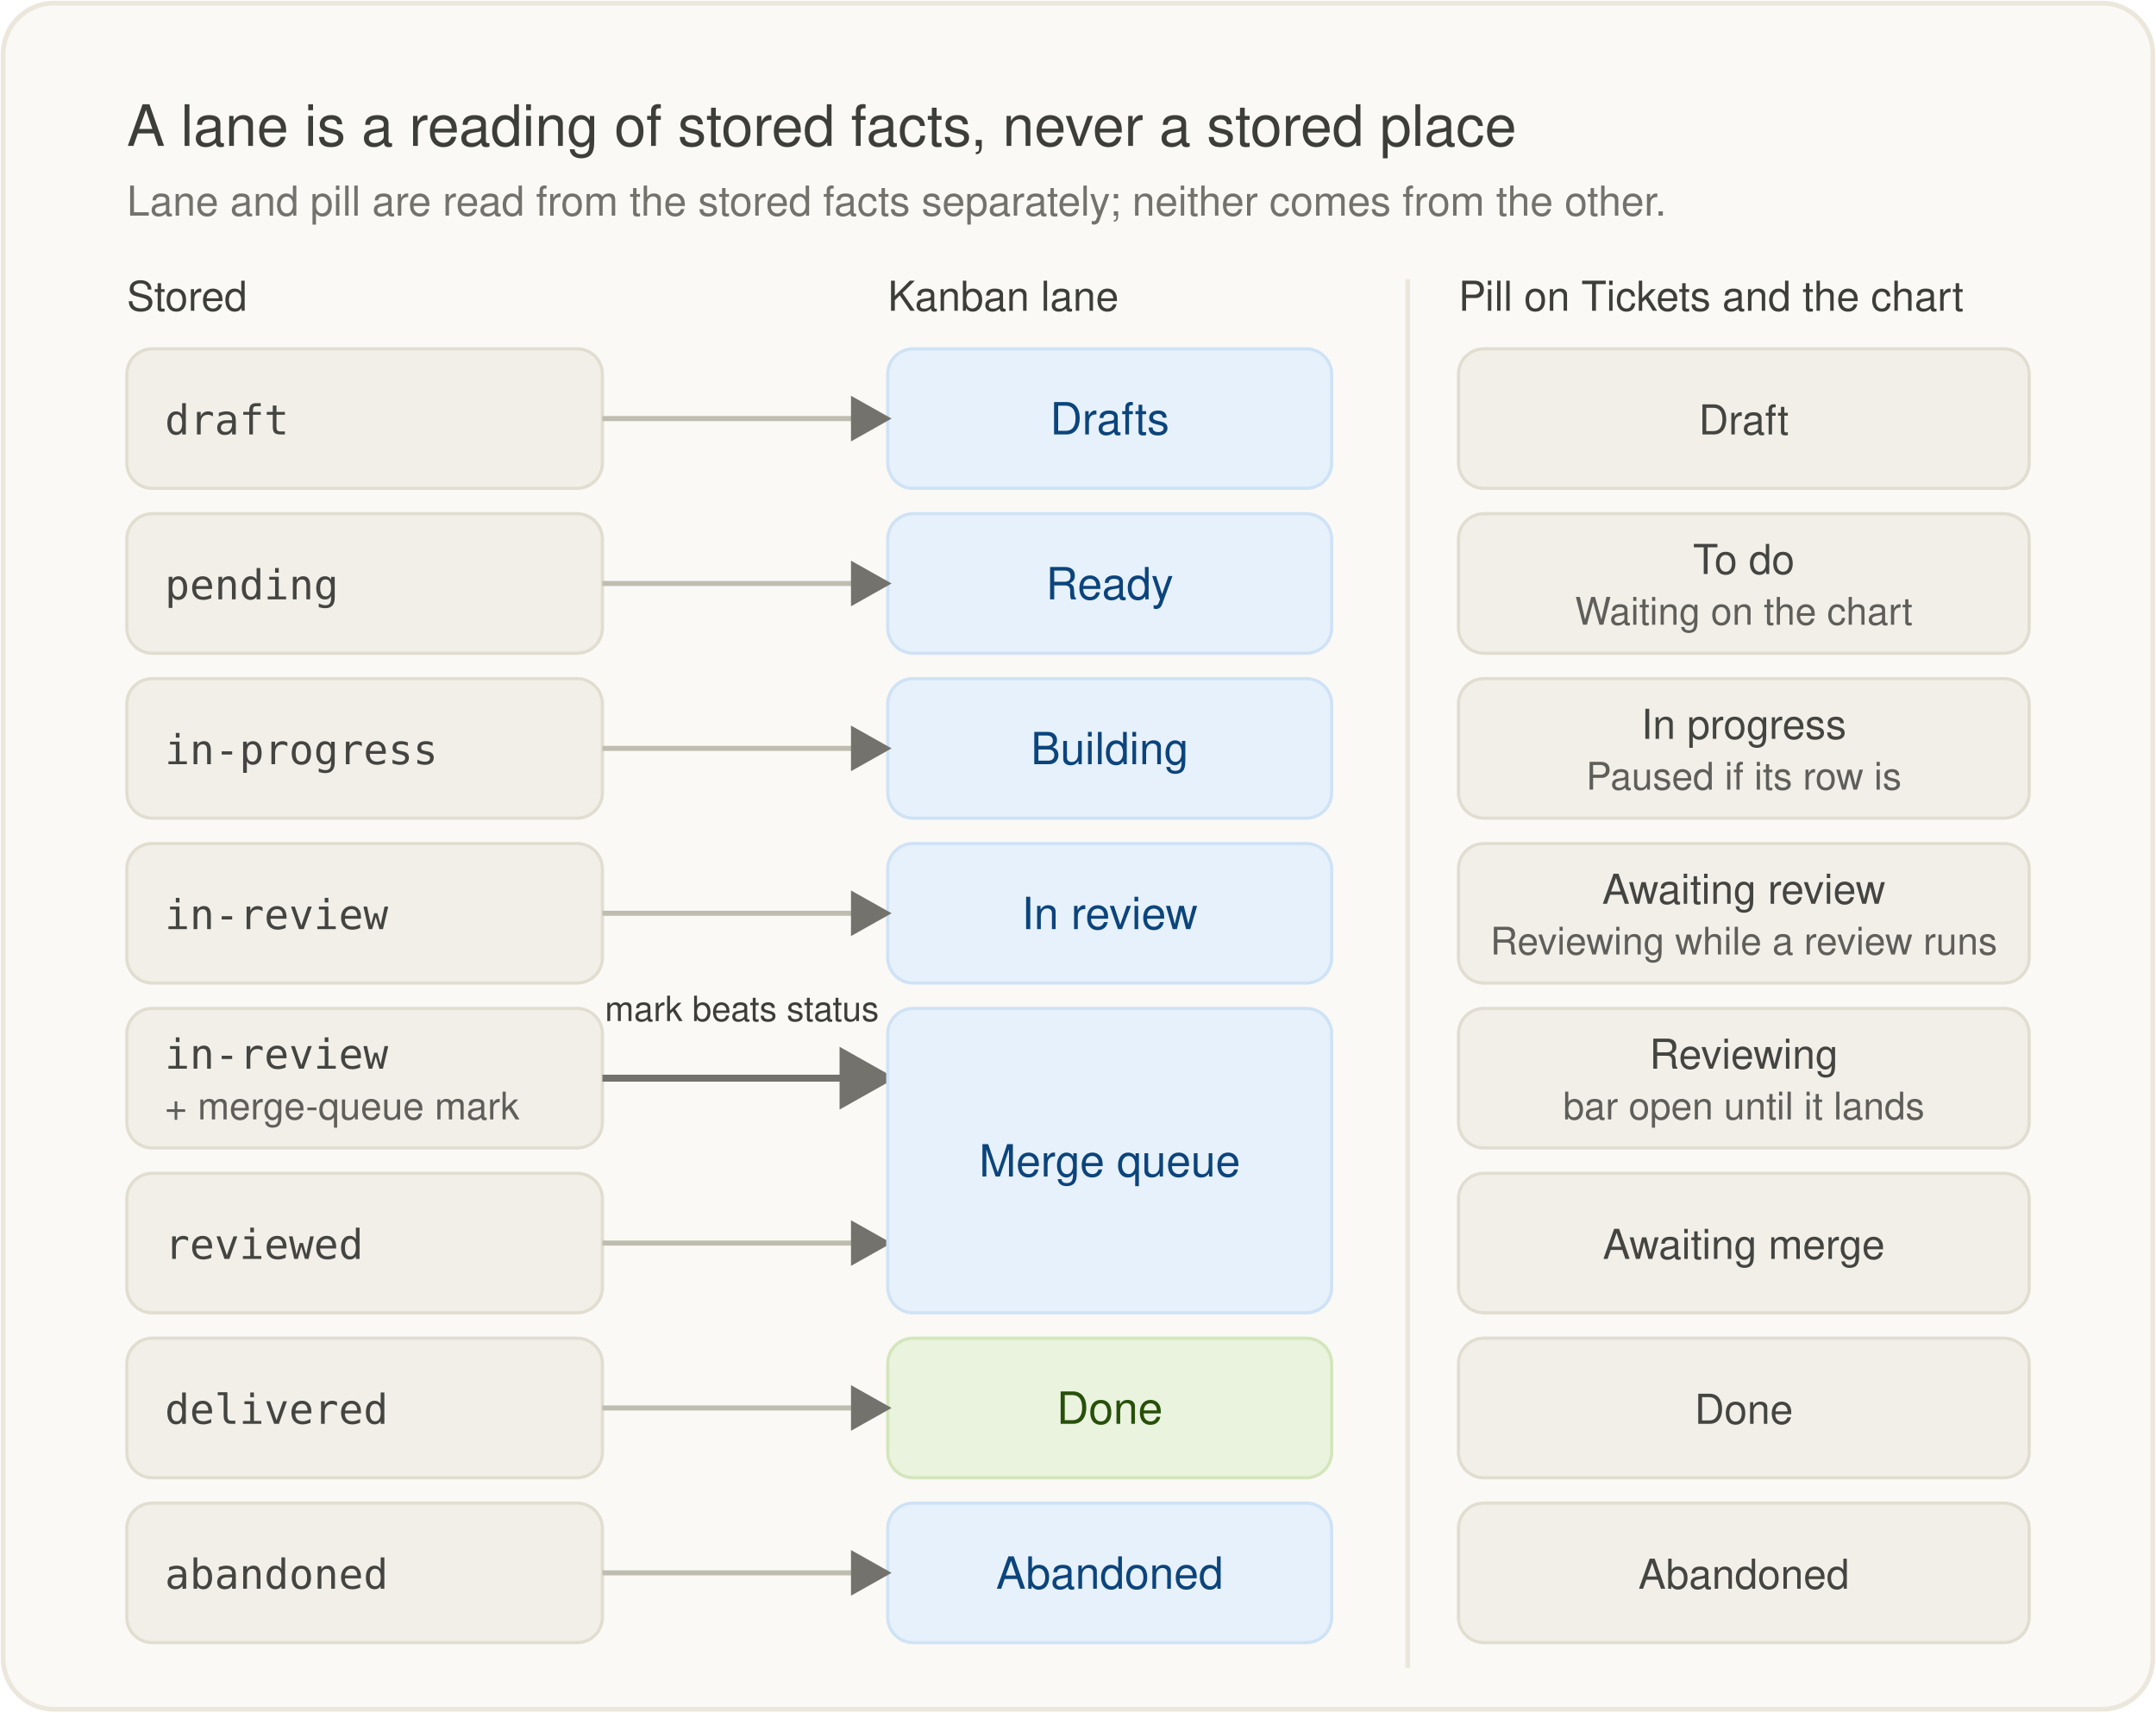
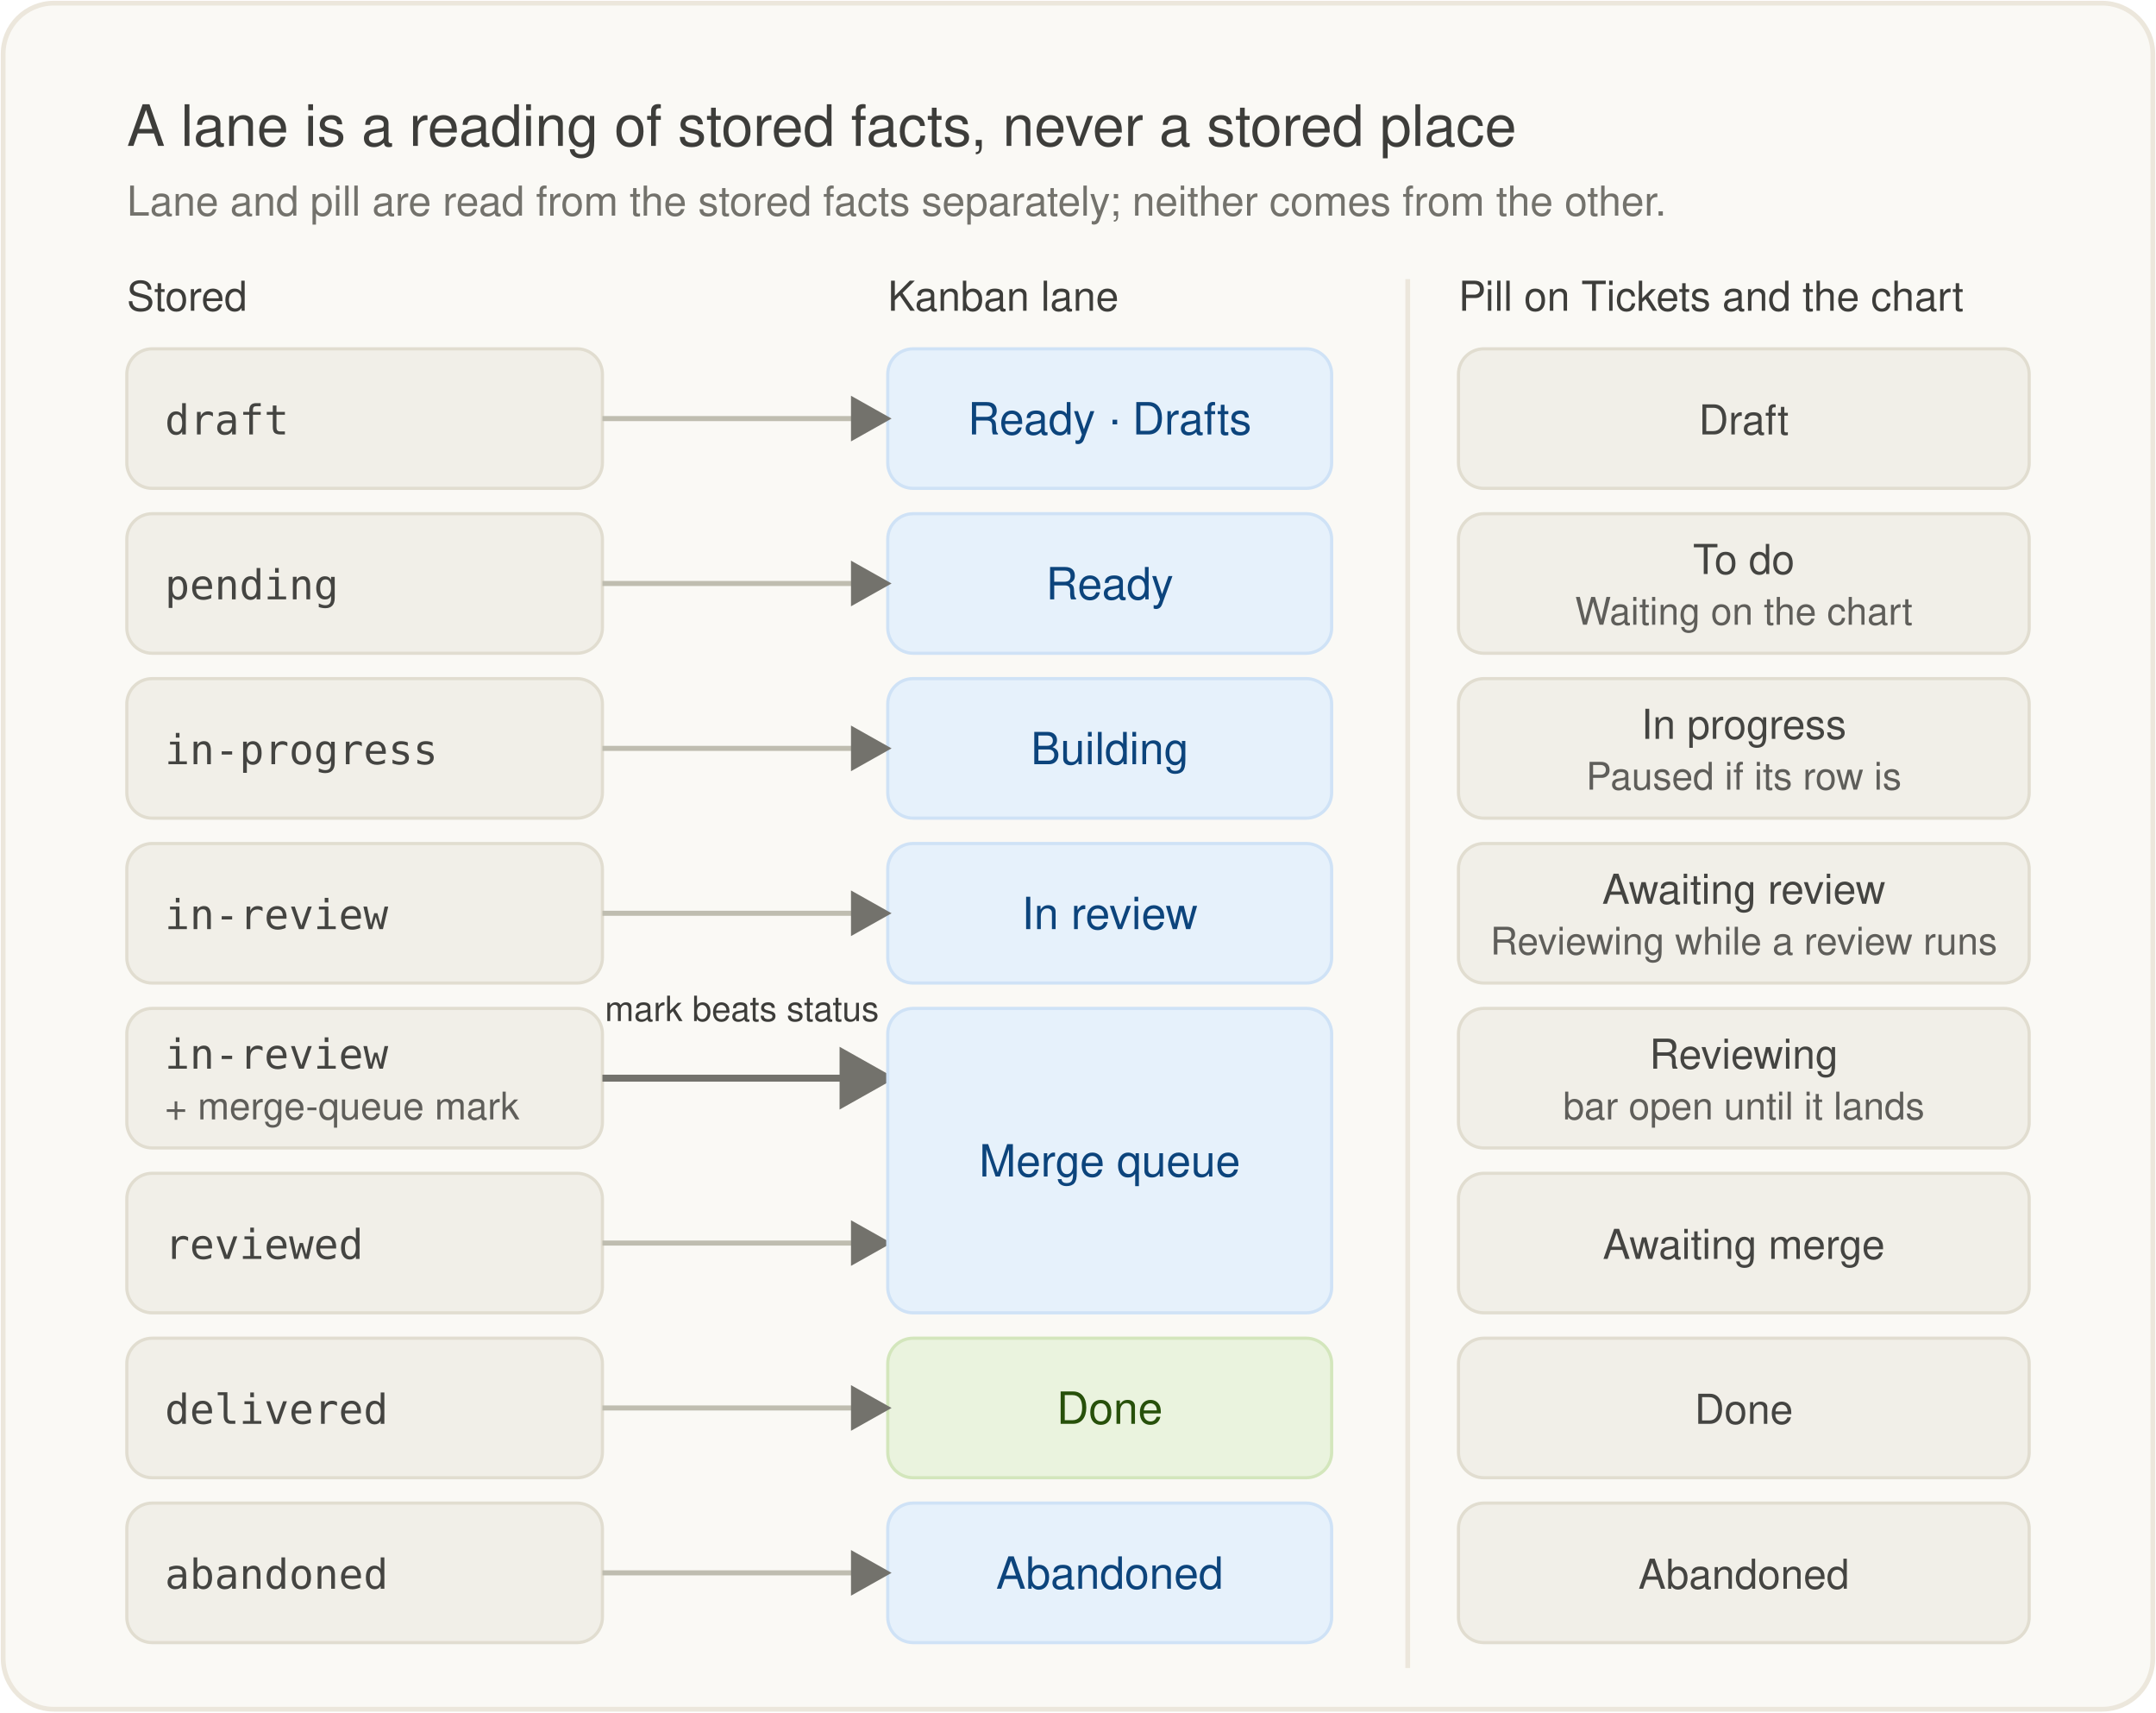
<svg xmlns="http://www.w3.org/2000/svg" width="680" height="540" viewBox="0 0 680 540" role="img" font-family="-apple-system,BlinkMacSystemFont,'Segoe UI',Helvetica,Arial,sans-serif">
  <defs>
    <marker id="ah" markerWidth="9" markerHeight="9" refX="6" refY="4.5" orient="auto">
      <path d="M0,0 L8,4.5 L0,9 z" fill="#73726c" />
    </marker>
  </defs>
  <rect x="1" y="1" width="678" height="538" rx="16" fill="#FAF9F5" stroke="#ECE7DC" stroke-width="1.5" />
  <text x="40" y="46" font-size="18" font-weight="500" fill="#3d3d3a">A lane is a reading of stored facts, never a stored place</text>
  <text x="40" y="68" font-size="13" fill="#73726c">Lane and pill are read from the stored facts separately; neither comes from the other.</text>
  <text x="40" y="98" font-size="13" font-weight="500" fill="#3d3d3a">Stored</text>
  <text x="280" y="98" font-size="13" font-weight="500" fill="#3d3d3a">Kanban lane</text>
  <text x="460" y="98" font-size="13" font-weight="500" fill="#3d3d3a">Pill on Tickets and the chart</text>
  <path d="M444,88 L444,526" fill="none" stroke="#ECE7DC" stroke-width="1.5" />
  <rect x="40" y="110" width="150" height="44" rx="8" fill="#F1EFE8" stroke="#E1DDD0" stroke-width="1" />
  <text x="52" y="137" font-size="13" font-weight="500" fill="#444441" font-family="ui-monospace,Menlo,Consolas,monospace">draft</text>
  <rect x="280" y="110" width="140" height="44" rx="8" fill="#E6F1FB" stroke="#CFE2F6" stroke-width="1" />
-   <text x="350.0" y="137.0" font-size="14" font-weight="500" fill="#0C447C" text-anchor="middle">Drafts</text>
+   <text x="350.0" y="137.0" font-size="14" font-weight="500" fill="#0C447C" text-anchor="middle">Ready · Drafts</text>
  <rect x="460" y="110" width="180" height="44" rx="8" fill="#F1EFE8" stroke="#E1DDD0" stroke-width="1" />
  <text x="550.0" y="137.0" font-size="13" font-weight="500" fill="#444441" text-anchor="middle">Draft</text>
  <path d="M190,132 L278,132" fill="none" stroke="#bfbdb0" stroke-width="1.6" marker-end="url(#ah)" />
  <rect x="40" y="162" width="150" height="44" rx="8" fill="#F1EFE8" stroke="#E1DDD0" stroke-width="1" />
  <text x="52" y="189" font-size="13" font-weight="500" fill="#444441" font-family="ui-monospace,Menlo,Consolas,monospace">pending</text>
  <rect x="280" y="162" width="140" height="44" rx="8" fill="#E6F1FB" stroke="#CFE2F6" stroke-width="1" />
  <text x="350.0" y="189.0" font-size="14" font-weight="500" fill="#0C447C" text-anchor="middle">Ready</text>
  <rect x="460" y="162" width="180" height="44" rx="8" fill="#F1EFE8" stroke="#E1DDD0" stroke-width="1" />
  <text x="550.0" y="181.0" font-size="13" font-weight="500" fill="#444441" text-anchor="middle">To do</text>
  <text x="550.0" y="197.0" font-size="12" fill="#5F5E5A" text-anchor="middle">Waiting on the chart</text>
  <path d="M190,184 L278,184" fill="none" stroke="#bfbdb0" stroke-width="1.6" marker-end="url(#ah)" />
  <rect x="40" y="214" width="150" height="44" rx="8" fill="#F1EFE8" stroke="#E1DDD0" stroke-width="1" />
  <text x="52" y="241" font-size="13" font-weight="500" fill="#444441" font-family="ui-monospace,Menlo,Consolas,monospace">in-progress</text>
  <rect x="280" y="214" width="140" height="44" rx="8" fill="#E6F1FB" stroke="#CFE2F6" stroke-width="1" />
  <text x="350.0" y="241.0" font-size="14" font-weight="500" fill="#0C447C" text-anchor="middle">Building</text>
  <rect x="460" y="214" width="180" height="44" rx="8" fill="#F1EFE8" stroke="#E1DDD0" stroke-width="1" />
  <text x="550.0" y="233.0" font-size="13" font-weight="500" fill="#444441" text-anchor="middle">In progress</text>
  <text x="550.0" y="249.0" font-size="12" fill="#5F5E5A" text-anchor="middle">Paused if its row is</text>
  <path d="M190,236 L278,236" fill="none" stroke="#bfbdb0" stroke-width="1.6" marker-end="url(#ah)" />
  <rect x="40" y="266" width="150" height="44" rx="8" fill="#F1EFE8" stroke="#E1DDD0" stroke-width="1" />
  <text x="52" y="293" font-size="13" font-weight="500" fill="#444441" font-family="ui-monospace,Menlo,Consolas,monospace">in-review</text>
  <rect x="280" y="266" width="140" height="44" rx="8" fill="#E6F1FB" stroke="#CFE2F6" stroke-width="1" />
  <text x="350.0" y="293.0" font-size="14" font-weight="500" fill="#0C447C" text-anchor="middle">In review</text>
  <rect x="460" y="266" width="180" height="44" rx="8" fill="#F1EFE8" stroke="#E1DDD0" stroke-width="1" />
  <text x="550.0" y="285.0" font-size="13" font-weight="500" fill="#444441" text-anchor="middle">Awaiting review</text>
  <text x="550.0" y="301.0" font-size="12" fill="#5F5E5A" text-anchor="middle">Reviewing while a review runs</text>
  <path d="M190,288 L278,288" fill="none" stroke="#bfbdb0" stroke-width="1.6" marker-end="url(#ah)" />
  <rect x="40" y="318" width="150" height="44" rx="8" fill="#F1EFE8" stroke="#E1DDD0" stroke-width="1" />
  <text x="52" y="337" font-size="13" font-weight="500" fill="#444441" font-family="ui-monospace,Menlo,Consolas,monospace">in-review</text>
  <text x="52" y="353" font-size="12" fill="#5F5E5A">+ merge-queue mark</text>
  <rect x="460" y="318" width="180" height="44" rx="8" fill="#F1EFE8" stroke="#E1DDD0" stroke-width="1" />
  <text x="550.0" y="337.0" font-size="13" font-weight="500" fill="#444441" text-anchor="middle">Reviewing</text>
  <text x="550.0" y="353.0" font-size="12" fill="#5F5E5A" text-anchor="middle">bar open until it lands</text>
  <path d="M190,340 L278,340" fill="none" stroke="#73726c" stroke-width="2.2" marker-end="url(#ah)" />
  <rect x="40" y="370" width="150" height="44" rx="8" fill="#F1EFE8" stroke="#E1DDD0" stroke-width="1" />
  <text x="52" y="397" font-size="13" font-weight="500" fill="#444441" font-family="ui-monospace,Menlo,Consolas,monospace">reviewed</text>
  <rect x="460" y="370" width="180" height="44" rx="8" fill="#F1EFE8" stroke="#E1DDD0" stroke-width="1" />
  <text x="550.0" y="397.0" font-size="13" font-weight="500" fill="#444441" text-anchor="middle">Awaiting merge</text>
  <path d="M190,392 L278,392" fill="none" stroke="#bfbdb0" stroke-width="1.6" marker-end="url(#ah)" />
  <rect x="40" y="422" width="150" height="44" rx="8" fill="#F1EFE8" stroke="#E1DDD0" stroke-width="1" />
  <text x="52" y="449" font-size="13" font-weight="500" fill="#444441" font-family="ui-monospace,Menlo,Consolas,monospace">delivered</text>
  <rect x="280" y="422" width="140" height="44" rx="8" fill="#EAF3DE" stroke="#D3E6BC" stroke-width="1" />
  <text x="350.0" y="449.0" font-size="14" font-weight="500" fill="#27500A" text-anchor="middle">Done</text>
  <rect x="460" y="422" width="180" height="44" rx="8" fill="#F1EFE8" stroke="#E1DDD0" stroke-width="1" />
  <text x="550.0" y="449.0" font-size="13" font-weight="500" fill="#444441" text-anchor="middle">Done</text>
  <path d="M190,444 L278,444" fill="none" stroke="#bfbdb0" stroke-width="1.6" marker-end="url(#ah)" />
  <rect x="40" y="474" width="150" height="44" rx="8" fill="#F1EFE8" stroke="#E1DDD0" stroke-width="1" />
  <text x="52" y="501" font-size="13" font-weight="500" fill="#444441" font-family="ui-monospace,Menlo,Consolas,monospace">abandoned</text>
  <rect x="280" y="474" width="140" height="44" rx="8" fill="#E6F1FB" stroke="#CFE2F6" stroke-width="1" />
  <text x="350.0" y="501.0" font-size="14" font-weight="500" fill="#0C447C" text-anchor="middle">Abandoned</text>
  <rect x="460" y="474" width="180" height="44" rx="8" fill="#F1EFE8" stroke="#E1DDD0" stroke-width="1" />
  <text x="550.0" y="501.0" font-size="13" font-weight="500" fill="#444441" text-anchor="middle">Abandoned</text>
  <path d="M190,496 L278,496" fill="none" stroke="#bfbdb0" stroke-width="1.6" marker-end="url(#ah)" />
  <rect x="280" y="318" width="140" height="96" rx="8" fill="#E6F1FB" stroke="#CFE2F6" stroke-width="1" />
  <text x="350.0" y="371.0" font-size="14" font-weight="500" fill="#0C447C" text-anchor="middle">Merge queue</text>
  <text x="234" y="322" font-size="11" fill="#3d3d3a" text-anchor="middle">mark beats status</text>
</svg>
